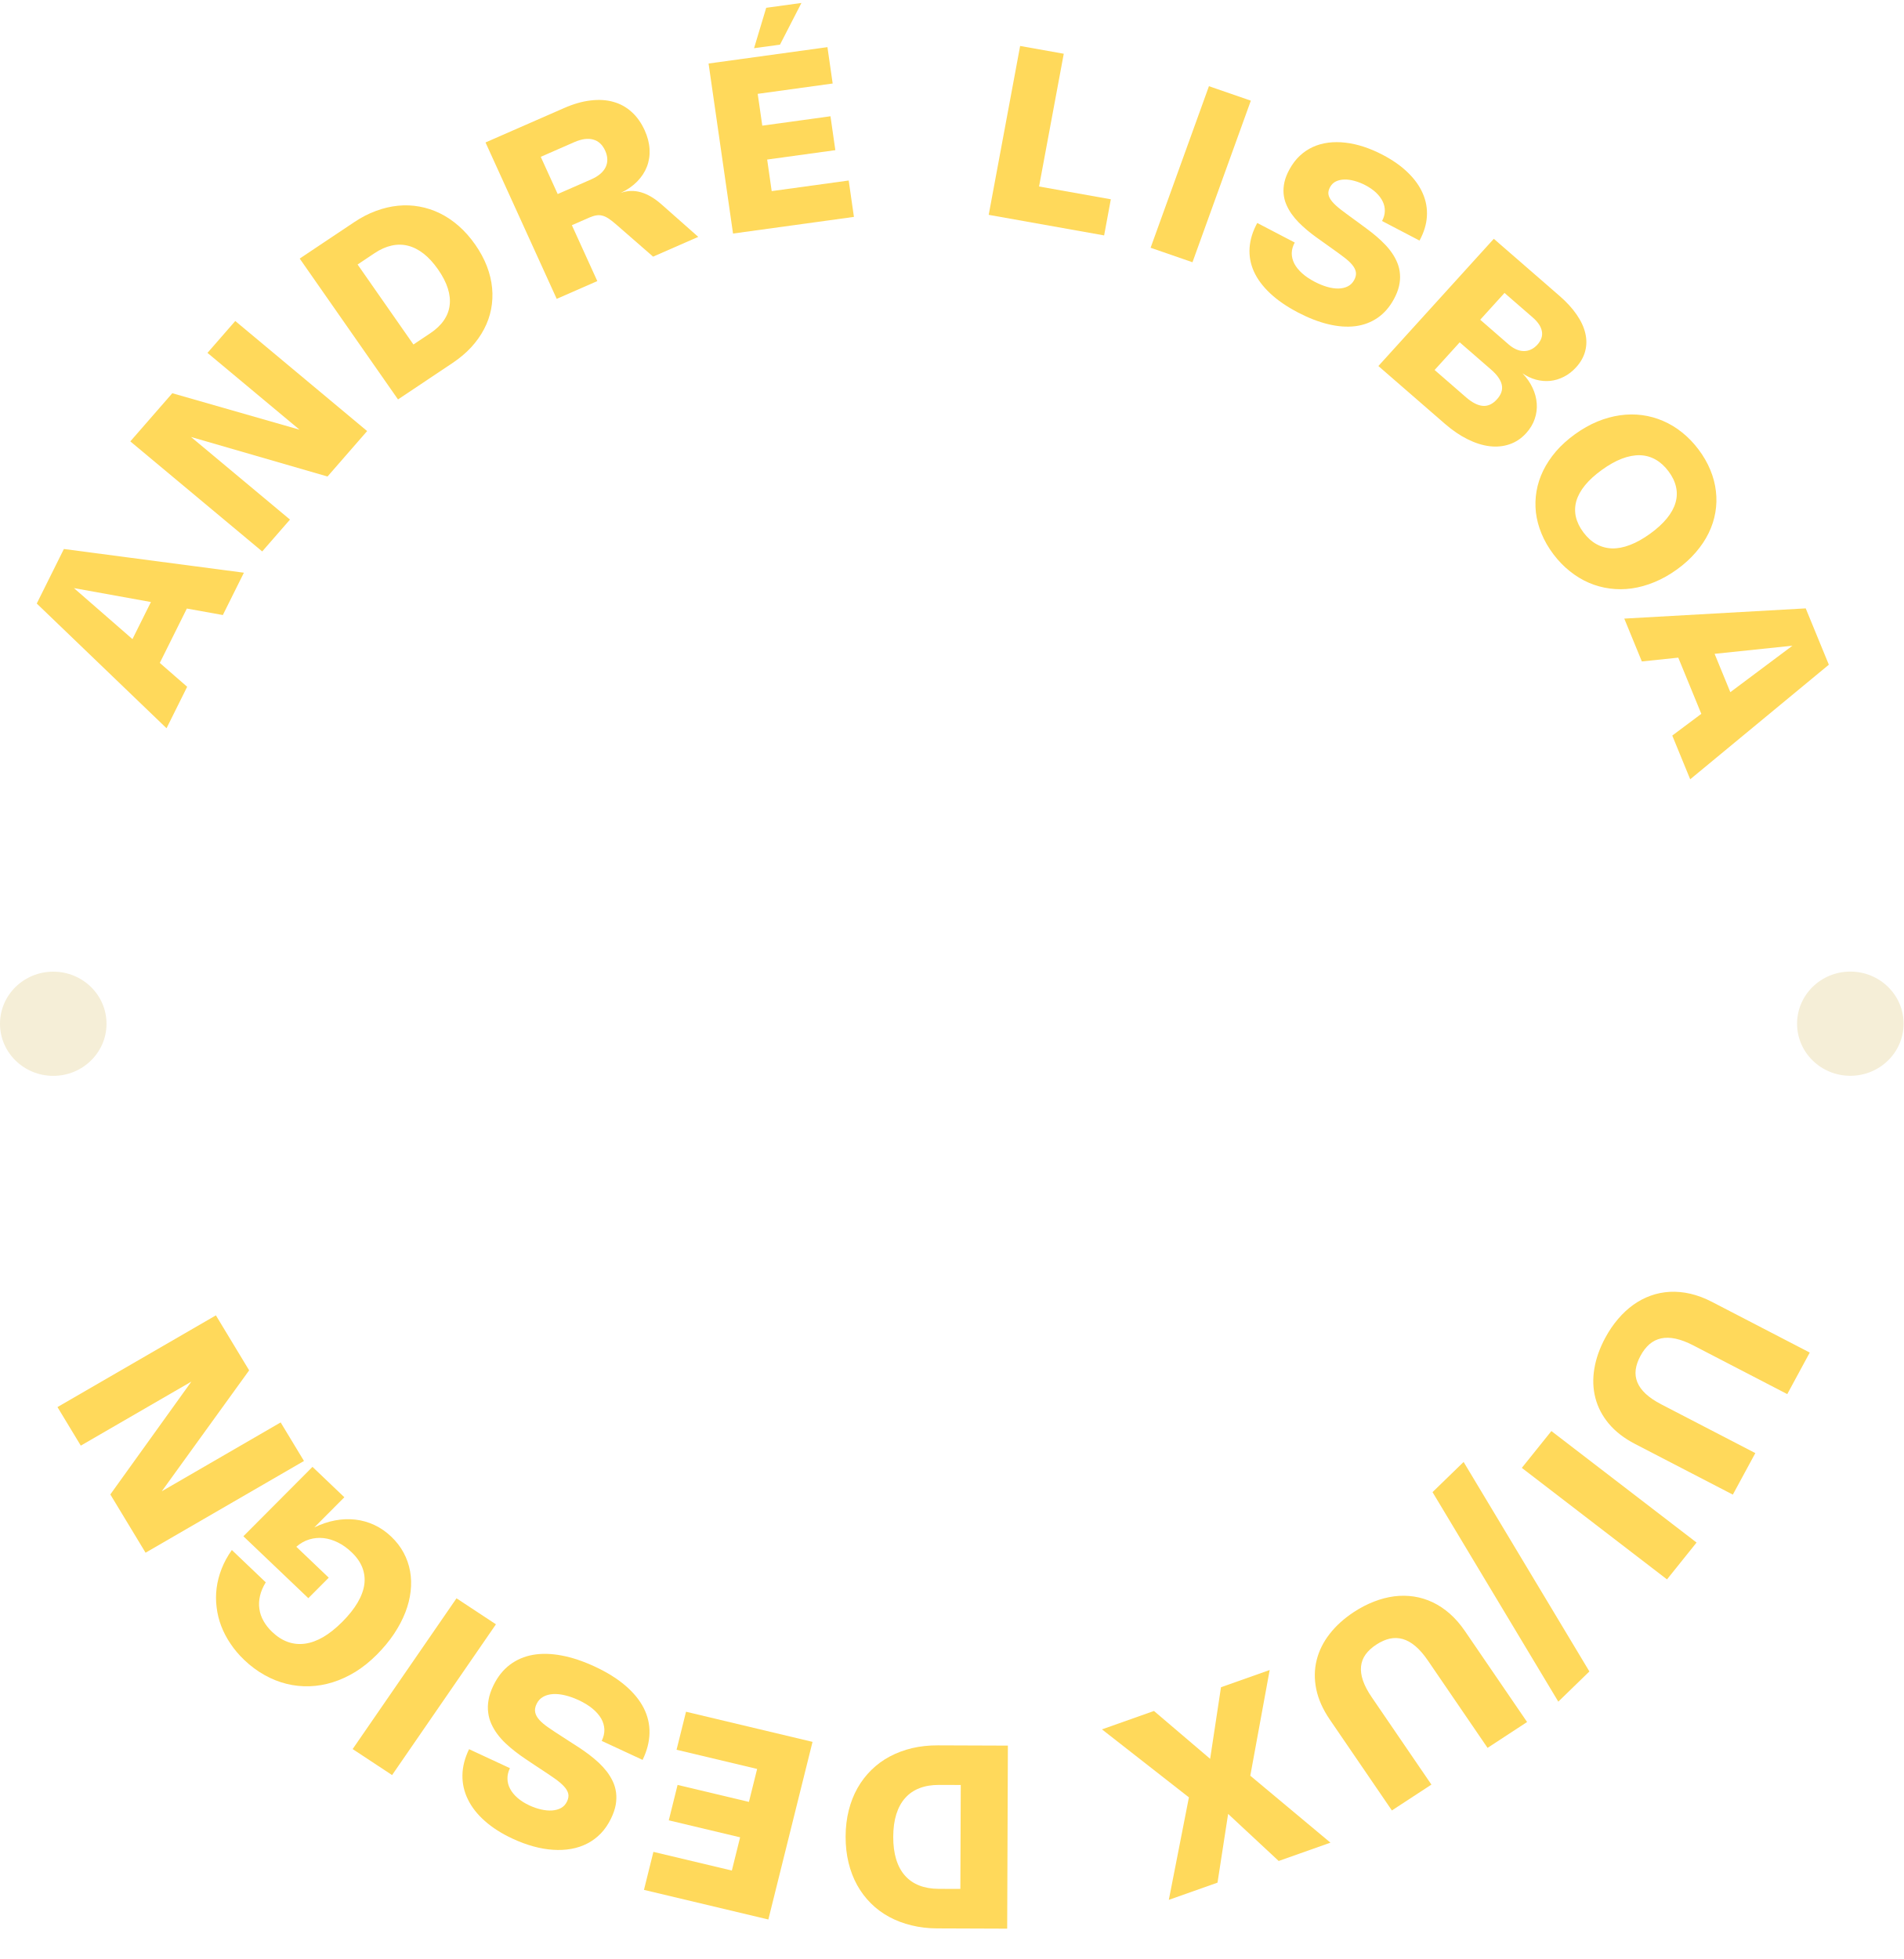
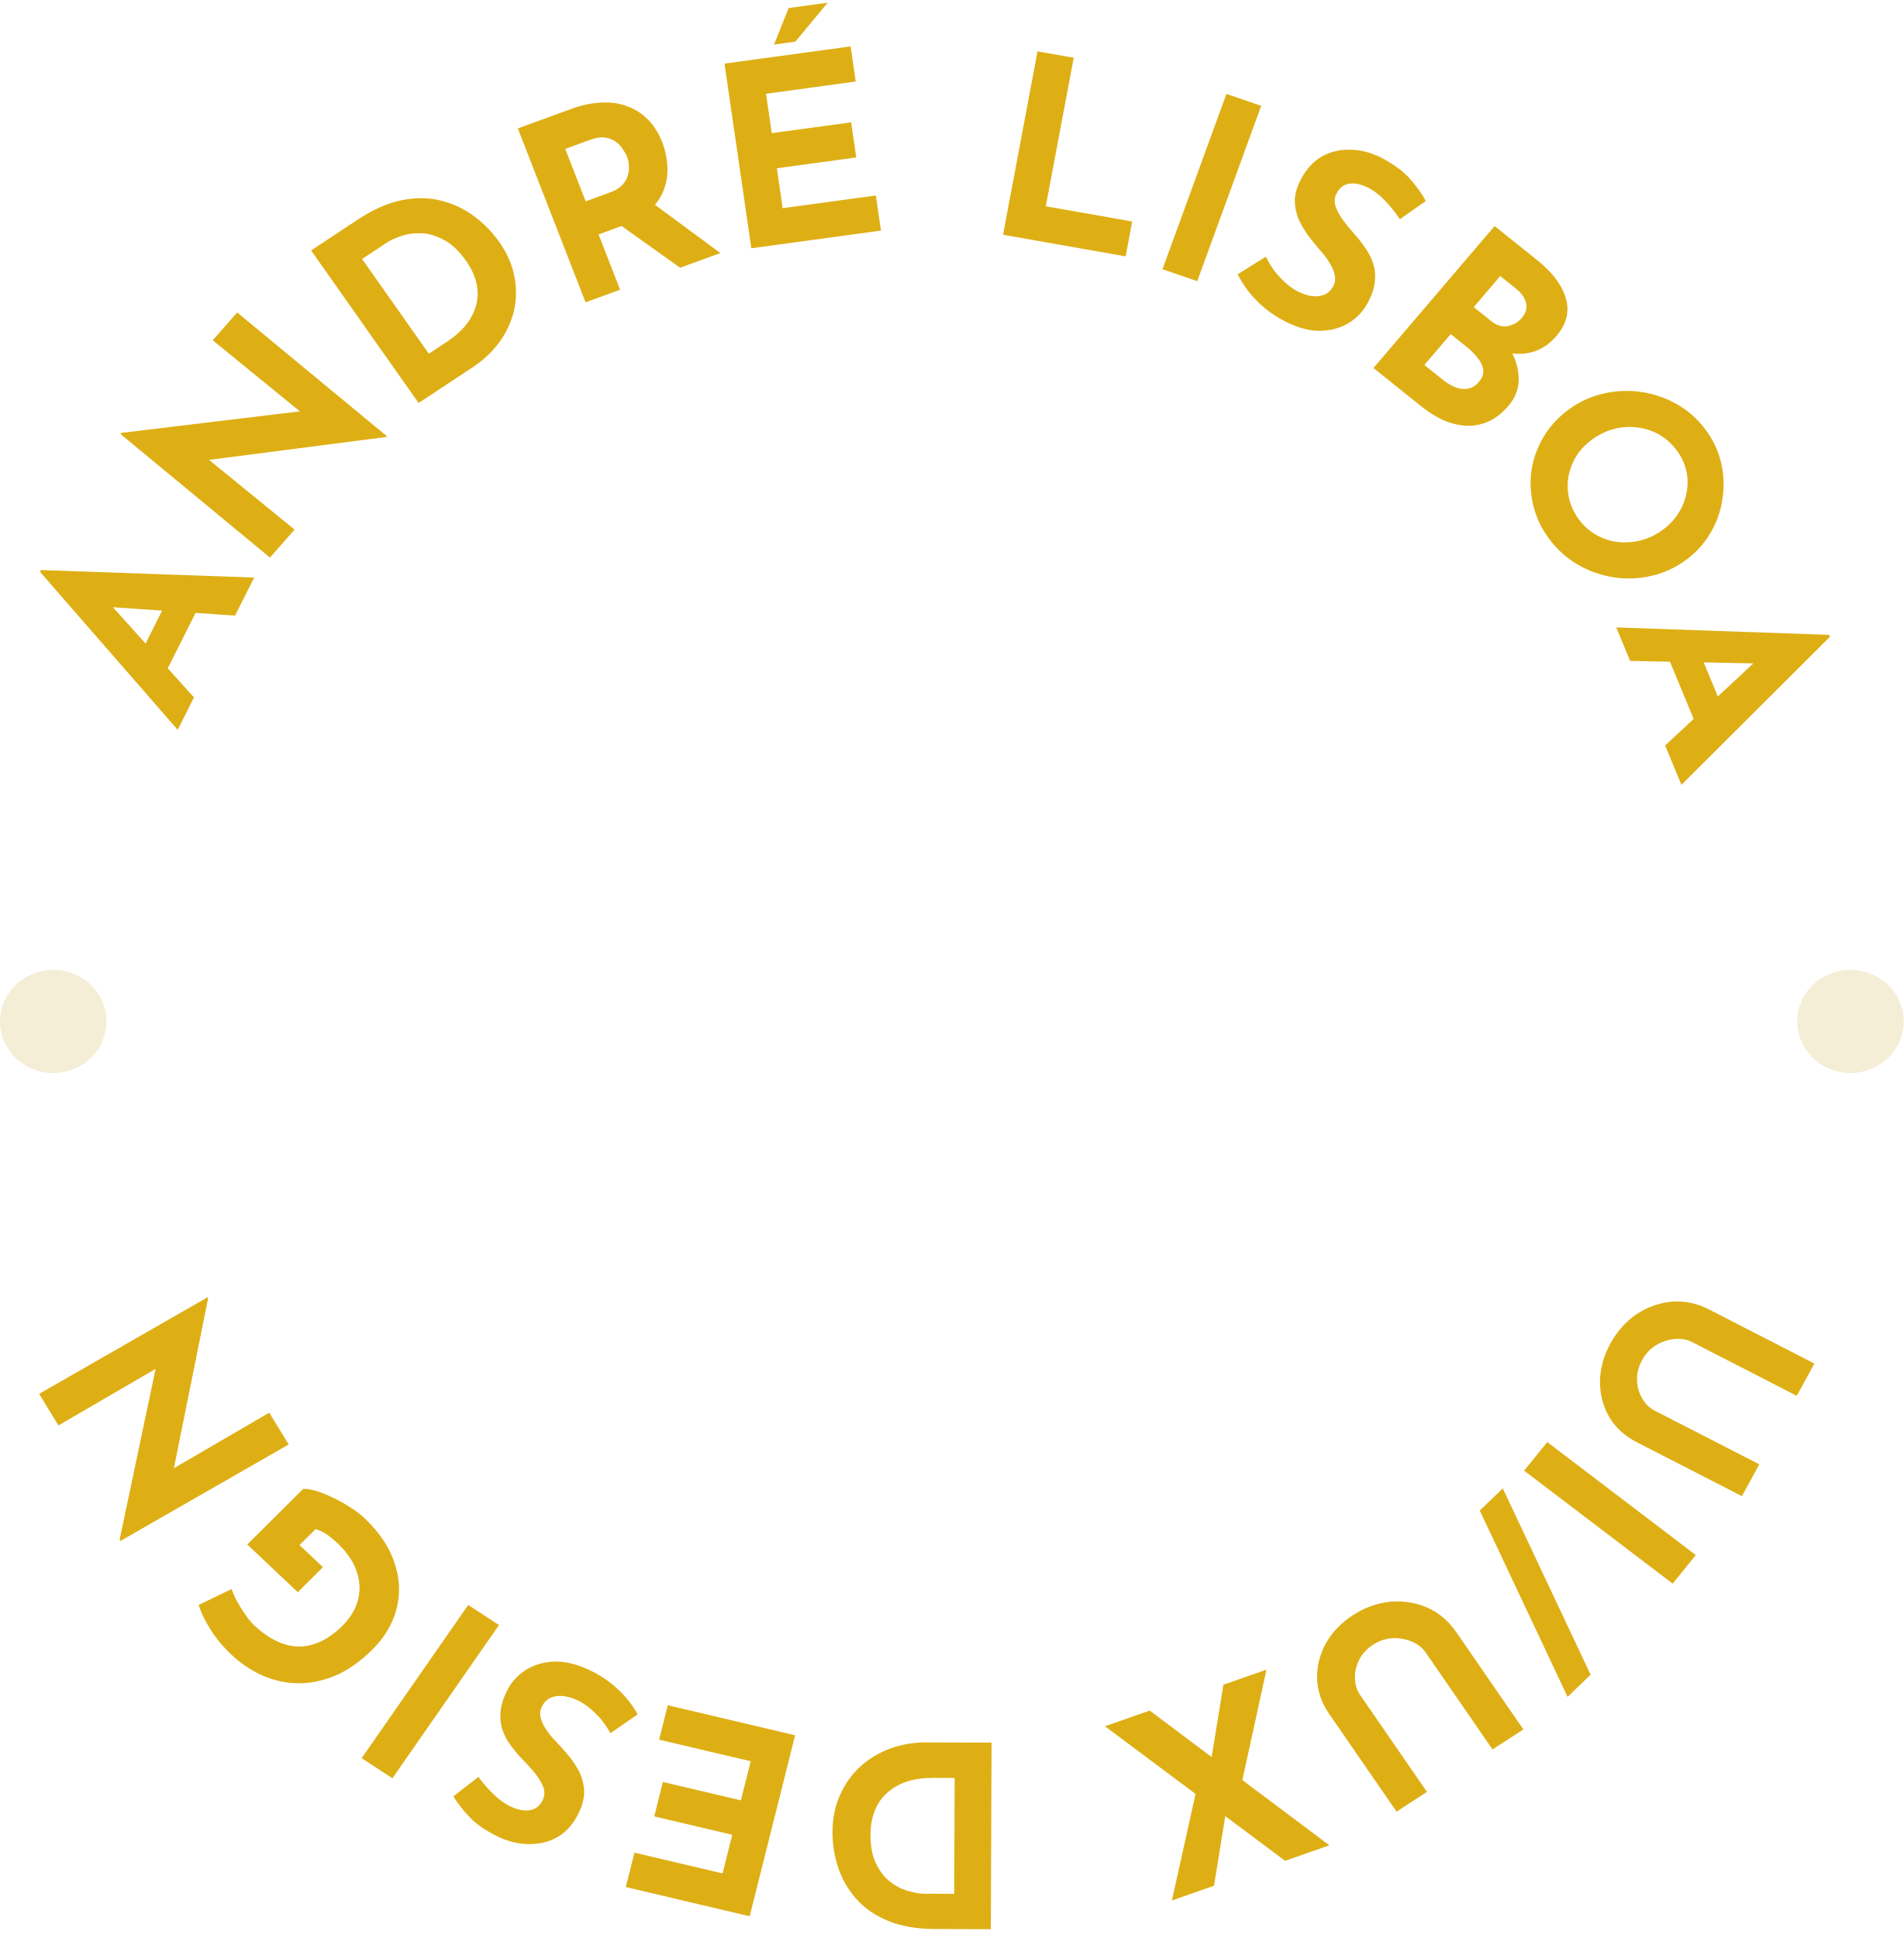
- <svg xmlns="http://www.w3.org/2000/svg" width="103" height="106" viewBox="0 0 103 106" fill="none">
-   <path d="M9.012 39.405L1.989 32.657L3.457 29.706L13.198 30.989L12.059 33.279L10.111 32.928L8.647 35.87L10.128 37.161L9.012 39.405ZM8.167 32.575L4.001 31.822L7.168 34.582L8.167 32.575Z" fill="#FFD95B" />
-   <path d="M19.867 23.324L17.723 25.784L10.337 23.645L15.692 28.114L14.189 29.838L7.052 23.883L9.324 21.277L16.208 23.25L11.227 19.094L12.731 17.369L19.867 23.324Z" fill="#FFD95B" />
-   <path d="M16.218 13.991L19.174 12.016C19.558 11.759 19.948 11.558 20.346 11.412C20.742 11.265 21.138 11.171 21.533 11.132C21.928 11.092 22.316 11.107 22.698 11.178C23.082 11.247 23.453 11.369 23.81 11.544C24.168 11.72 24.507 11.949 24.829 12.232C25.149 12.513 25.444 12.847 25.715 13.234C25.985 13.621 26.196 14.013 26.349 14.409C26.5 14.803 26.593 15.195 26.63 15.585C26.667 15.974 26.648 16.357 26.575 16.732C26.503 17.105 26.376 17.465 26.194 17.81C26.013 18.155 25.78 18.483 25.497 18.792C25.212 19.099 24.878 19.381 24.494 19.638L21.538 21.613L16.218 13.991ZM23.288 18.029C23.598 17.822 23.84 17.592 24.015 17.339C24.19 17.087 24.296 16.816 24.331 16.526C24.369 16.236 24.336 15.927 24.232 15.6C24.128 15.274 23.952 14.933 23.704 14.577C23.456 14.222 23.195 13.938 22.922 13.724C22.649 13.511 22.367 13.368 22.077 13.296C21.788 13.223 21.492 13.221 21.188 13.289C20.884 13.356 20.577 13.493 20.267 13.7L19.351 14.312L22.372 18.641L23.288 18.029Z" fill="#FFD95B" />
-   <path d="M30.125 16.171L26.273 7.708L30.527 5.846C31.034 5.624 31.511 5.487 31.958 5.436C32.407 5.381 32.817 5.406 33.188 5.511C33.562 5.614 33.892 5.796 34.179 6.056C34.466 6.314 34.7 6.644 34.884 7.046C35.042 7.395 35.131 7.737 35.15 8.071C35.169 8.404 35.121 8.718 35.008 9.014C34.896 9.306 34.721 9.575 34.482 9.819C34.245 10.062 33.949 10.268 33.593 10.438C33.953 10.309 34.317 10.298 34.684 10.404C35.05 10.508 35.425 10.73 35.808 11.069L37.785 12.817L35.341 13.887L33.347 12.149C33.192 12.014 33.056 11.907 32.937 11.829C32.817 11.749 32.702 11.695 32.592 11.668C32.484 11.639 32.374 11.636 32.262 11.656C32.151 11.674 32.025 11.714 31.884 11.775L30.946 12.186L32.322 15.209L30.125 16.171ZM31.995 9.705C32.189 9.62 32.352 9.521 32.482 9.41C32.612 9.299 32.709 9.177 32.773 9.045C32.837 8.913 32.867 8.772 32.863 8.623C32.86 8.47 32.822 8.313 32.748 8.151C32.601 7.828 32.383 7.627 32.096 7.55C31.81 7.472 31.47 7.519 31.075 7.692L29.262 8.486L30.179 10.5L31.995 9.705Z" fill="#FFD95B" />
-   <path d="M44.776 2.551L45.059 4.519L41.002 5.078L41.25 6.799L44.94 6.291L45.203 8.125L41.514 8.633L41.759 10.341L45.926 9.767L46.209 11.736L39.667 12.637L38.343 3.437L44.776 2.551ZM43.368 0.16L41.462 0.422L40.804 2.609L42.208 2.416L43.368 0.16Z" fill="#FFD95B" />
-   <path d="M57.564 2.908L56.227 10.091L60.111 10.783L59.748 12.738L53.502 11.625L55.203 2.487L57.564 2.908Z" fill="#FFD95B" />
-   <path d="M64.529 14.19L62.263 13.406L65.42 4.664L67.687 5.447L64.529 14.19Z" fill="#FFD95B" />
-   <path d="M74.815 8.374C75.363 8.66 75.82 8.981 76.185 9.338C76.552 9.693 76.821 10.07 76.993 10.47C77.168 10.869 77.241 11.284 77.214 11.714C77.187 12.145 77.054 12.579 76.815 13.017L74.787 11.958C74.883 11.781 74.933 11.604 74.937 11.425C74.943 11.247 74.906 11.075 74.826 10.909C74.747 10.741 74.628 10.581 74.469 10.429C74.31 10.278 74.114 10.142 73.882 10.02C73.689 9.92 73.496 9.843 73.3 9.79C73.107 9.736 72.925 9.711 72.753 9.714C72.581 9.717 72.427 9.752 72.29 9.817C72.155 9.883 72.049 9.987 71.973 10.128C71.895 10.271 71.867 10.404 71.888 10.527C71.912 10.652 71.979 10.78 72.09 10.911C72.201 11.042 72.353 11.182 72.545 11.332C72.74 11.482 72.971 11.654 73.238 11.847L73.505 12.041C73.663 12.155 73.826 12.276 73.993 12.402C74.162 12.527 74.328 12.658 74.489 12.796C74.651 12.934 74.805 13.08 74.951 13.232C75.098 13.384 75.228 13.545 75.343 13.715C75.458 13.884 75.552 14.063 75.625 14.25C75.699 14.435 75.743 14.631 75.757 14.836C75.774 15.04 75.757 15.256 75.705 15.483C75.653 15.708 75.561 15.944 75.426 16.191C75.192 16.621 74.897 16.957 74.543 17.2C74.19 17.441 73.79 17.591 73.344 17.649C72.899 17.705 72.414 17.671 71.89 17.546C71.367 17.423 70.819 17.211 70.245 16.912C69.632 16.592 69.126 16.244 68.727 15.867C68.328 15.491 68.035 15.096 67.85 14.684C67.666 14.271 67.589 13.844 67.62 13.403C67.65 12.962 67.789 12.516 68.034 12.065L70.063 13.123C69.959 13.313 69.905 13.505 69.901 13.698C69.9 13.891 69.946 14.078 70.039 14.261C70.132 14.442 70.272 14.616 70.457 14.783C70.642 14.951 70.87 15.105 71.141 15.246C71.371 15.367 71.597 15.458 71.816 15.522C72.036 15.585 72.239 15.615 72.426 15.612C72.615 15.608 72.783 15.57 72.929 15.497C73.078 15.423 73.194 15.309 73.278 15.155C73.362 15.001 73.393 14.858 73.371 14.727C73.35 14.597 73.285 14.465 73.175 14.332C73.067 14.2 72.917 14.062 72.724 13.917C72.534 13.772 72.311 13.609 72.054 13.428L71.697 13.173C71.543 13.063 71.382 12.948 71.215 12.829C71.05 12.71 70.889 12.584 70.729 12.451C70.57 12.317 70.417 12.176 70.27 12.029C70.127 11.881 69.997 11.725 69.881 11.562C69.768 11.398 69.674 11.227 69.599 11.048C69.524 10.868 69.478 10.679 69.46 10.481C69.443 10.282 69.458 10.073 69.505 9.856C69.554 9.637 69.645 9.408 69.775 9.169C69.933 8.88 70.118 8.634 70.332 8.433C70.547 8.232 70.783 8.073 71.04 7.955C71.299 7.837 71.578 7.758 71.875 7.72C72.172 7.682 72.48 7.682 72.8 7.719C73.121 7.755 73.452 7.828 73.791 7.939C74.13 8.05 74.472 8.195 74.815 8.374Z" fill="#FFD95B" />
-   <path d="M84.395 16.014C84.776 16.345 85.083 16.68 85.316 17.02C85.552 17.36 85.708 17.695 85.785 18.026C85.865 18.357 85.864 18.679 85.782 18.992C85.703 19.305 85.539 19.599 85.29 19.873C85.089 20.094 84.867 20.266 84.625 20.388C84.385 20.51 84.138 20.584 83.884 20.61C83.631 20.634 83.376 20.612 83.119 20.544C82.864 20.474 82.62 20.359 82.387 20.2C82.62 20.443 82.801 20.704 82.931 20.983C83.062 21.261 83.138 21.542 83.158 21.826C83.18 22.111 83.144 22.392 83.05 22.666C82.957 22.941 82.804 23.198 82.588 23.436C82.326 23.724 82.025 23.926 81.684 24.04C81.345 24.156 80.983 24.19 80.599 24.143C80.218 24.096 79.822 23.97 79.411 23.765C79 23.561 78.593 23.283 78.191 22.934L74.589 19.805L80.835 12.921L84.395 16.014ZM81.635 18.635C81.768 18.75 81.903 18.838 82.04 18.9C82.18 18.962 82.316 18.994 82.448 18.996C82.583 18.999 82.713 18.972 82.836 18.916C82.963 18.86 83.081 18.772 83.191 18.652C83.403 18.417 83.485 18.174 83.436 17.922C83.388 17.671 83.226 17.425 82.948 17.184L81.414 15.851L80.1 17.3L81.635 18.635ZM79.332 21.497C79.659 21.782 79.961 21.936 80.237 21.961C80.513 21.985 80.768 21.868 81.002 21.61C81.237 21.352 81.325 21.09 81.267 20.825C81.211 20.561 81.019 20.286 80.69 20L78.99 18.523L77.632 20.02L79.332 21.497Z" fill="#FFD95B" />
-   <path d="M85.23 23.493C85.627 23.207 86.03 22.979 86.44 22.809C86.852 22.64 87.261 22.528 87.665 22.471C88.072 22.413 88.471 22.41 88.862 22.462C89.255 22.515 89.632 22.62 89.993 22.776C90.358 22.932 90.702 23.14 91.024 23.399C91.349 23.658 91.646 23.966 91.915 24.323C92.183 24.68 92.395 25.047 92.551 25.427C92.708 25.805 92.809 26.187 92.853 26.574C92.9 26.96 92.89 27.343 92.824 27.725C92.76 28.107 92.639 28.48 92.462 28.843C92.287 29.204 92.055 29.551 91.766 29.885C91.481 30.219 91.139 30.529 90.742 30.815C90.345 31.101 89.94 31.329 89.528 31.498C89.118 31.667 88.711 31.781 88.304 31.839C87.899 31.896 87.501 31.897 87.108 31.844C86.716 31.792 86.338 31.688 85.974 31.531C85.611 31.374 85.268 31.164 84.944 30.904C84.62 30.646 84.324 30.34 84.057 29.985C83.789 29.628 83.576 29.26 83.419 28.878C83.262 28.5 83.161 28.119 83.114 27.733C83.071 27.348 83.081 26.963 83.146 26.581C83.211 26.2 83.332 25.828 83.507 25.467C83.684 25.105 83.916 24.756 84.201 24.422C84.49 24.089 84.833 23.779 85.23 23.493ZM86.684 25.425C86.308 25.696 86.004 25.972 85.772 26.255C85.542 26.537 85.386 26.821 85.302 27.106C85.221 27.391 85.212 27.676 85.275 27.962C85.34 28.249 85.477 28.532 85.687 28.811C85.897 29.089 86.132 29.301 86.391 29.444C86.652 29.588 86.933 29.664 87.235 29.674C87.539 29.681 87.863 29.619 88.205 29.487C88.551 29.356 88.912 29.154 89.288 28.883C89.666 28.611 89.969 28.333 90.199 28.051C90.429 27.77 90.586 27.486 90.668 27.2C90.751 26.913 90.76 26.628 90.695 26.344C90.632 26.058 90.495 25.776 90.285 25.497C90.076 25.218 89.84 25.006 89.579 24.861C89.32 24.716 89.039 24.64 88.735 24.632C88.432 24.626 88.109 24.688 87.765 24.818C87.422 24.95 87.062 25.152 86.684 25.425Z" fill="#FFD95B" />
-   <path d="M87.895 33.472L97.714 32.919L98.965 35.967L91.463 42.167L90.492 39.801L92.064 38.625L90.817 35.585L88.846 35.79L87.895 33.472ZM93.634 37.453L96.997 34.938L92.783 35.378L93.634 37.453Z" fill="#FFD95B" />
-   <path d="M97.932 73.186L96.715 75.434L91.629 72.798C91.281 72.618 90.962 72.497 90.672 72.435C90.385 72.374 90.124 72.369 89.889 72.419C89.654 72.471 89.443 72.577 89.257 72.735C89.074 72.895 88.912 73.104 88.773 73.362C88.632 73.622 88.546 73.871 88.514 74.109C88.484 74.348 88.514 74.577 88.603 74.795C88.692 75.013 88.844 75.221 89.056 75.42C89.271 75.619 89.553 75.81 89.901 75.99L94.987 78.626L93.77 80.873L88.481 78.133C87.889 77.826 87.414 77.459 87.057 77.032C86.702 76.606 86.46 76.142 86.331 75.638C86.201 75.136 86.183 74.608 86.276 74.053C86.368 73.5 86.567 72.941 86.872 72.377C87.076 72.001 87.305 71.665 87.56 71.368C87.813 71.07 88.088 70.815 88.385 70.602C88.68 70.391 88.994 70.226 89.326 70.107C89.658 69.988 90.004 69.919 90.363 69.9C90.725 69.882 91.096 69.917 91.476 70.004C91.859 70.094 92.248 70.24 92.643 70.445L97.932 73.186Z" fill="#FFD95B" />
-   <path d="M82.351 79.426L83.951 77.433L91.807 83.466L90.207 85.46L82.351 79.426Z" fill="#FFD95B" />
-   <path d="M79.201 79.105L86.007 90.441L84.325 92.075L77.519 80.738L79.201 79.105Z" fill="#FFD95B" />
-   <path d="M82.636 93.177L80.497 94.576L77.265 89.846C77.044 89.522 76.82 89.264 76.594 89.073C76.37 88.883 76.142 88.755 75.912 88.688C75.679 88.622 75.444 88.615 75.205 88.666C74.967 88.719 74.726 88.826 74.48 88.987C74.233 89.148 74.039 89.326 73.897 89.521C73.757 89.717 73.675 89.932 73.651 90.166C73.626 90.4 73.66 90.655 73.754 90.931C73.848 91.208 74.006 91.509 74.228 91.833L77.459 96.563L75.32 97.962L71.959 93.043C71.583 92.492 71.339 91.945 71.227 91.4C71.116 90.857 71.123 90.334 71.248 89.83C71.372 89.327 71.606 88.854 71.952 88.41C72.295 87.968 72.735 87.571 73.273 87.219C73.63 86.986 73.992 86.799 74.358 86.659C74.722 86.517 75.085 86.423 75.448 86.376C75.808 86.331 76.163 86.335 76.512 86.387C76.862 86.44 77.199 86.544 77.525 86.697C77.852 86.853 78.163 87.06 78.456 87.317C78.751 87.577 79.024 87.891 79.275 88.259L82.636 93.177Z" fill="#FFD95B" />
-   <path d="M64.336 97.254L59.631 93.575L62.445 92.579L65.485 95.169L66.072 91.295L68.707 90.363L67.658 96.082L71.995 99.705L69.194 100.696L66.458 98.149L65.884 101.868L63.249 102.8L64.336 97.254Z" fill="#FFD95B" />
-   <path d="M54.502 104.358L50.713 104.344C50.221 104.342 49.758 104.287 49.322 104.179C48.886 104.074 48.483 103.921 48.115 103.721C47.746 103.521 47.417 103.277 47.127 102.987C46.835 102.697 46.587 102.368 46.383 102.001C46.179 101.633 46.024 101.228 45.917 100.787C45.81 100.348 45.758 99.877 45.759 99.373C45.761 98.87 45.817 98.398 45.928 97.958C46.038 97.519 46.196 97.117 46.403 96.751C46.61 96.385 46.861 96.058 47.155 95.77C47.447 95.483 47.778 95.24 48.148 95.043C48.518 94.846 48.922 94.695 49.358 94.59C49.795 94.488 50.26 94.438 50.751 94.44L54.54 94.454L54.502 104.358ZM50.816 96.58C50.419 96.579 50.066 96.637 49.759 96.756C49.451 96.875 49.193 97.052 48.984 97.287C48.774 97.521 48.613 97.814 48.503 98.165C48.393 98.515 48.338 98.921 48.336 99.383C48.334 99.845 48.387 100.251 48.494 100.602C48.601 100.954 48.759 101.248 48.968 101.484C49.175 101.72 49.432 101.899 49.739 102.02C50.045 102.141 50.397 102.202 50.794 102.204L51.968 102.208L51.99 96.584L50.816 96.58Z" fill="#FFD95B" />
-   <path d="M34.847 102.26L35.358 100.203L39.603 101.214L40.05 99.416L36.19 98.497L36.666 96.581L40.527 97.5L40.971 95.716L36.611 94.678L37.123 92.621L43.969 94.251L41.578 103.862L34.847 102.26Z" fill="#FFD95B" />
-   <path d="M27.744 99.492C27.147 99.215 26.645 98.895 26.238 98.534C25.83 98.174 25.525 97.785 25.322 97.368C25.116 96.951 25.017 96.513 25.024 96.054C25.031 95.594 25.151 95.125 25.383 94.647L27.594 95.674C27.5 95.867 27.456 96.059 27.461 96.249C27.464 96.439 27.512 96.621 27.605 96.793C27.698 96.969 27.832 97.133 28.009 97.286C28.186 97.44 28.401 97.575 28.655 97.693C28.864 97.79 29.074 97.862 29.285 97.909C29.493 97.957 29.688 97.975 29.871 97.963C30.053 97.951 30.216 97.907 30.358 97.831C30.498 97.753 30.606 97.637 30.68 97.484C30.756 97.328 30.779 97.185 30.75 97.054C30.719 96.923 30.641 96.79 30.516 96.656C30.392 96.521 30.223 96.379 30.011 96.23C29.796 96.08 29.542 95.908 29.248 95.716L28.953 95.522C28.78 95.408 28.601 95.288 28.416 95.162C28.23 95.037 28.047 94.905 27.869 94.766C27.69 94.627 27.518 94.481 27.355 94.326C27.191 94.171 27.044 94.006 26.914 93.831C26.783 93.656 26.674 93.47 26.587 93.275C26.499 93.081 26.442 92.875 26.417 92.657C26.388 92.441 26.396 92.21 26.44 91.966C26.483 91.724 26.57 91.468 26.701 91.197C26.929 90.728 27.225 90.355 27.59 90.079C27.953 89.805 28.371 89.626 28.843 89.542C29.314 89.46 29.831 89.472 30.395 89.579C30.957 89.684 31.551 89.883 32.178 90.173C32.846 90.483 33.401 90.829 33.845 91.21C34.289 91.592 34.619 91.997 34.837 92.427C35.054 92.858 35.157 93.309 35.147 93.78C35.136 94.251 35.012 94.733 34.773 95.226L32.561 94.199C32.662 93.992 32.71 93.785 32.705 93.579C32.696 93.374 32.638 93.176 32.53 92.986C32.421 92.798 32.264 92.62 32.059 92.45C31.853 92.281 31.603 92.128 31.308 91.991C31.056 91.875 30.812 91.788 30.575 91.732C30.338 91.675 30.121 91.653 29.922 91.665C29.721 91.679 29.544 91.728 29.393 91.813C29.238 91.899 29.12 92.026 29.039 92.194C28.957 92.363 28.931 92.516 28.962 92.655C28.99 92.793 29.066 92.93 29.189 93.066C29.311 93.201 29.478 93.341 29.69 93.485C29.899 93.631 30.145 93.793 30.428 93.973L30.82 94.227C30.99 94.337 31.167 94.451 31.351 94.569C31.532 94.689 31.71 94.815 31.887 94.948C32.063 95.083 32.232 95.225 32.396 95.375C32.556 95.525 32.702 95.685 32.834 95.853C32.962 96.022 33.071 96.199 33.16 96.386C33.248 96.574 33.307 96.773 33.336 96.983C33.364 97.195 33.359 97.417 33.32 97.651C33.278 97.886 33.193 98.135 33.066 98.396C32.913 98.712 32.728 98.983 32.511 99.208C32.292 99.432 32.05 99.613 31.782 99.751C31.512 99.89 31.22 99.988 30.906 100.043C30.592 100.098 30.263 100.114 29.921 100.09C29.578 100.068 29.223 100.006 28.856 99.905C28.49 99.804 28.119 99.666 27.744 99.492Z" fill="#FFD95B" />
-   <path d="M24.703 86.483L26.837 87.89L21.217 96.048L19.083 94.641L24.703 86.483Z" fill="#FFD95B" />
-   <path d="M18.527 87.753C18.88 87.397 19.156 87.05 19.355 86.71C19.553 86.37 19.674 86.041 19.716 85.724C19.756 85.409 19.719 85.106 19.605 84.815C19.491 84.524 19.298 84.249 19.027 83.991C18.793 83.768 18.547 83.592 18.287 83.463C18.028 83.334 17.768 83.255 17.507 83.226C17.246 83.198 16.989 83.221 16.738 83.297C16.486 83.373 16.252 83.505 16.035 83.694L17.79 85.367L16.685 86.476L13.17 83.126L16.91 79.371L18.634 81.015L17.009 82.647C17.381 82.466 17.756 82.34 18.133 82.269C18.507 82.198 18.873 82.183 19.232 82.225C19.589 82.266 19.932 82.363 20.261 82.517C20.59 82.671 20.895 82.882 21.175 83.15C21.449 83.411 21.671 83.699 21.84 84.013C22.009 84.327 22.126 84.66 22.19 85.011C22.254 85.362 22.265 85.726 22.221 86.103C22.179 86.48 22.083 86.861 21.934 87.246C21.784 87.632 21.581 88.017 21.326 88.402C21.068 88.788 20.757 89.164 20.392 89.531C20.024 89.9 19.639 90.21 19.238 90.459C18.835 90.706 18.426 90.895 18.01 91.025C17.592 91.156 17.173 91.228 16.752 91.242C16.328 91.256 15.912 91.212 15.505 91.111C15.094 91.009 14.697 90.851 14.313 90.634C13.925 90.418 13.56 90.147 13.218 89.82C12.932 89.548 12.685 89.257 12.479 88.948C12.268 88.639 12.1 88.319 11.973 87.988C11.847 87.657 11.763 87.317 11.722 86.969C11.678 86.621 11.678 86.272 11.723 85.923C11.768 85.573 11.859 85.226 11.995 84.88C12.13 84.534 12.314 84.198 12.546 83.87L14.381 85.619C14.228 85.868 14.123 86.114 14.069 86.355C14.013 86.595 14.002 86.828 14.036 87.055C14.067 87.283 14.142 87.501 14.26 87.709C14.377 87.919 14.532 88.116 14.726 88.301C14.995 88.558 15.279 88.739 15.577 88.845C15.876 88.951 16.186 88.981 16.507 88.937C16.826 88.894 17.156 88.774 17.495 88.578C17.832 88.379 18.176 88.104 18.527 87.753Z" fill="#FFD95B" />
-   <path d="M11.683 71.173L13.482 74.148L8.755 80.691L15.187 76.966L16.449 79.052L7.877 84.016L5.97 80.863L10.355 74.758L4.372 78.222L3.11 76.136L11.683 71.173Z" fill="#FFD95B" />
-   <ellipse cx="100.128" cy="55.391" rx="2.882" ry="2.819" fill="#F5EED7" />
-   <ellipse cx="2.882" cy="55.395" rx="2.882" ry="2.819" fill="#F5EED7" />
+ <svg xmlns="http://www.w3.org/2000/svg" width="166" height="169" viewBox="0 0 166 169" fill="none">
+   <path d="M15.495 63.644L3.49 49.868L3.569 49.71L22.164 50.365L20.497 53.684L7.633 52.8L7.235 50.046L16.914 60.818L15.495 63.644ZM12.428 56.649L14.621 52.282L17.567 52.425L14.421 58.689L12.428 56.649Z" fill="#DEAF15" />
+   <path d="M33.68 38.106L16.937 40.269L17.974 39.893L25.688 46.183L23.541 48.623L10.501 37.846L10.589 37.747L27.122 35.755L26.416 36.089L18.549 29.673L20.682 27.249L33.739 38.04L33.68 38.106Z" fill="#DEAF15" />
+   <path d="M36.503 35.144L27.128 21.841L31.186 19.156C32.55 18.253 33.852 17.683 35.091 17.446C36.331 17.209 37.472 17.231 38.517 17.512C39.575 17.784 40.527 18.24 41.375 18.881C42.223 19.521 42.94 20.257 43.526 21.089C44.222 22.077 44.666 23.091 44.858 24.13C45.053 25.149 45.037 26.149 44.809 27.131C44.572 28.1 44.149 29.008 43.537 29.854C42.917 30.688 42.146 31.41 41.224 32.021L36.503 35.144ZM37.394 30.844L38.98 29.795C39.656 29.348 40.211 28.857 40.646 28.322C41.072 27.775 41.362 27.203 41.518 26.605C41.686 25.999 41.696 25.374 41.548 24.729C41.405 24.065 41.099 23.401 40.632 22.738C40.021 21.871 39.376 21.263 38.699 20.916C38.026 20.549 37.368 20.357 36.725 20.341C36.095 20.316 35.52 20.396 35.001 20.58C34.474 20.753 34.056 20.941 33.749 21.144L31.573 22.584L37.394 30.844Z" fill="#DEAF15" />
+   <path d="M49.785 9.507C50.74 9.157 51.64 8.969 52.484 8.943C53.322 8.903 54.079 9.019 54.754 9.29C55.437 9.542 56.034 9.936 56.543 10.472C57.047 10.993 57.451 11.646 57.756 12.429C57.997 13.047 58.141 13.7 58.187 14.389C58.248 15.073 58.163 15.748 57.932 16.413C57.714 17.073 57.321 17.688 56.752 18.257C56.178 18.812 55.378 19.277 54.353 19.652L52.194 20.442L54.072 25.263L51.061 26.364L45.154 11.2L49.785 9.507ZM53.209 16.775C53.666 16.608 54.017 16.393 54.263 16.131C54.509 15.868 54.669 15.59 54.745 15.296C54.834 14.996 54.864 14.71 54.837 14.438C54.819 14.146 54.767 13.891 54.681 13.671C54.617 13.506 54.509 13.31 54.357 13.083C54.214 12.838 54.016 12.612 53.762 12.407C53.508 12.201 53.187 12.068 52.799 12.006C52.425 11.938 51.975 12.001 51.449 12.194L49.289 12.983L51.07 17.557L53.209 16.775ZM56.756 17.597L62.814 22.066L59.305 23.349L53.195 18.993L56.756 17.597Z" fill="#DEAF15" />
+   <path d="M63.176 5.546L74.173 4.046L74.618 7.109L66.797 8.176L67.296 11.611L74.219 10.667L74.664 13.73L67.742 14.674L68.247 18.153L76.374 17.045L76.819 20.108L65.515 21.65L63.176 5.546ZM72.168 0.236L69.355 3.632L67.492 3.886L68.772 0.699L72.168 0.236Z" fill="#DEAF15" />
+   <path d="M90.469 4.479L93.627 5.036L91.193 17.987L98.727 19.316L98.155 22.358L87.464 20.472L90.469 4.479Z" fill="#DEAF15" />
+   <path d="M106.942 8.19L109.975 9.229L104.399 24.517L101.366 23.479L106.942 8.19Z" fill="#DEAF15" />
+   <path d="M122.067 19.116C121.68 18.535 121.252 17.998 120.782 17.507C120.326 17.022 119.848 16.651 119.351 16.394C118.735 16.076 118.183 15.949 117.694 16.011C117.206 16.074 116.827 16.351 116.557 16.842C116.372 17.177 116.336 17.549 116.448 17.955C116.581 18.355 116.801 18.767 117.106 19.191C117.424 19.62 117.767 20.038 118.133 20.442C118.467 20.814 118.776 21.214 119.061 21.644C119.367 22.067 119.594 22.524 119.744 23.017C119.901 23.496 119.946 24.025 119.88 24.604C119.82 25.171 119.602 25.796 119.226 26.481C118.828 27.204 118.268 27.778 117.548 28.201C116.827 28.625 115.993 28.841 115.046 28.85C114.107 28.846 113.1 28.566 112.026 28.011C111.476 27.727 110.941 27.384 110.422 26.983C109.923 26.576 109.458 26.121 109.029 25.617C108.607 25.1 108.236 24.536 107.918 23.923L110.379 22.383C110.585 22.805 110.831 23.214 111.117 23.61C111.424 24.001 111.751 24.353 112.101 24.666C112.45 24.979 112.795 25.223 113.135 25.399C113.476 25.575 113.841 25.706 114.231 25.791C114.642 25.871 115.022 25.852 115.373 25.734C115.736 25.624 116.032 25.362 116.259 24.948C116.416 24.664 116.46 24.355 116.391 24.021C116.336 23.694 116.197 23.349 115.977 22.986C115.769 22.63 115.514 22.283 115.212 21.944C114.86 21.546 114.508 21.116 114.157 20.653C113.806 20.189 113.507 19.695 113.258 19.168C113.03 18.636 112.913 18.069 112.906 17.469C112.92 16.862 113.116 16.217 113.492 15.532C113.947 14.706 114.525 14.084 115.226 13.666C115.939 13.255 116.733 13.051 117.606 13.054C118.486 13.045 119.382 13.25 120.294 13.672C121.459 14.274 122.328 14.897 122.899 15.54C123.483 16.19 123.96 16.851 124.33 17.524L122.067 19.116Z" fill="#DEAF15" />
+   <path d="M134.055 22.698C135.378 23.758 136.206 24.865 136.538 26.019C136.88 27.162 136.611 28.249 135.731 29.281C135.08 30.043 134.339 30.526 133.508 30.728C132.698 30.929 131.849 30.891 130.962 30.614C130.095 30.335 129.236 29.855 128.385 29.173L129.108 27.543C130.155 28.381 130.961 29.264 131.527 30.189C132.105 31.124 132.405 32.044 132.427 32.949C132.458 33.843 132.163 34.654 131.541 35.383C130.967 36.056 130.352 36.527 129.697 36.795C129.063 37.061 128.409 37.169 127.735 37.12C127.081 37.068 126.433 36.898 125.789 36.608C125.154 36.308 124.555 35.932 123.991 35.48L119.763 32.092L130.327 19.712L134.055 22.698ZM130.028 27.997C130.523 28.393 131.009 28.538 131.488 28.43C131.979 28.332 132.382 28.098 132.697 27.728C133.061 27.302 133.184 26.863 133.067 26.41C132.961 25.966 132.661 25.546 132.166 25.15L130.82 24.071L128.509 26.78L130.028 27.997ZM125.808 33.112C126.176 33.407 126.548 33.63 126.924 33.78C127.309 33.918 127.674 33.956 128.019 33.892C128.373 33.818 128.684 33.623 128.952 33.309C129.259 32.95 129.385 32.598 129.331 32.253C129.286 31.896 129.126 31.551 128.85 31.216C128.595 30.879 128.289 30.568 127.932 30.282L126.5 29.135L124.203 31.826L125.808 33.112Z" fill="#DEAF15" />
+   <path d="M136.873 35.65C137.785 34.999 138.778 34.553 139.853 34.311C140.928 34.069 142.004 34.024 143.083 34.178C144.183 34.334 145.216 34.683 146.183 35.224C147.15 35.765 147.981 36.493 148.677 37.409C149.363 38.312 149.83 39.292 150.077 40.347C150.323 41.402 150.361 42.462 150.189 43.526C150.038 44.593 149.683 45.588 149.126 46.511C148.578 47.445 147.848 48.238 146.936 48.889C146 49.557 144.99 50.006 143.906 50.236C142.832 50.478 141.746 50.511 140.649 50.334C139.573 50.161 138.558 49.799 137.604 49.249C136.649 48.7 135.828 47.973 135.141 47.069C134.446 46.154 133.968 45.173 133.71 44.126C133.451 43.08 133.396 42.033 133.544 40.986C133.713 39.942 134.076 38.959 134.633 38.036C135.191 37.113 135.937 36.318 136.873 35.65ZM138.88 38.291C138.292 38.71 137.816 39.204 137.452 39.772C137.108 40.343 136.877 40.952 136.758 41.598C136.659 42.248 136.685 42.89 136.834 43.525C136.993 44.172 137.291 44.784 137.728 45.359C138.147 45.91 138.643 46.344 139.216 46.659C139.798 46.986 140.415 47.189 141.066 47.267C141.73 47.336 142.389 47.291 143.045 47.131C143.713 46.962 144.341 46.668 144.928 46.248C145.528 45.82 146.006 45.316 146.362 44.736C146.726 44.169 146.962 43.566 147.069 42.928C147.197 42.293 147.187 41.658 147.037 41.023C146.887 40.388 146.598 39.788 146.17 39.225C145.742 38.661 145.237 38.216 144.655 37.889C144.073 37.562 143.446 37.358 142.774 37.277C142.113 37.187 141.449 37.227 140.782 37.395C140.114 37.564 139.48 37.862 138.88 38.291Z" fill="#DEAF15" />
+   <path d="M140.932 54.712L159.506 55.362L159.574 55.525L146.618 68.439L145.197 65.007L154.489 56.364L156.862 57.932L142.142 57.633L140.932 54.712ZM148.334 57.217L150.204 61.731L148.122 63.751L145.439 57.275L148.334 57.217Z" fill="#DEAF15" />
+   <path d="M147.547 117.034C147.088 116.798 146.575 116.709 146.007 116.765C145.439 116.821 144.903 117.002 144.4 117.307C143.891 117.625 143.491 118.049 143.201 118.58C142.883 119.162 142.731 119.746 142.746 120.334C142.761 120.921 142.907 121.452 143.186 121.926C143.457 122.413 143.822 122.774 144.281 123.01L153.409 127.695L151.892 130.47L142.705 125.754C141.643 125.209 140.84 124.466 140.297 123.524C139.766 122.589 139.506 121.561 139.514 120.439C139.536 119.324 139.84 118.23 140.427 117.156C141.007 116.095 141.767 115.243 142.707 114.599C143.652 113.975 144.673 113.612 145.769 113.512C146.878 113.419 147.964 113.645 149.026 114.19L158.213 118.906L156.675 121.719L147.547 117.034Z" fill="#DEAF15" />
+   <path d="M147.872 135.607L145.854 138.098L132.9 128.245L134.919 125.754L147.872 135.607Z" fill="#DEAF15" />
+   <path d="M136.691 147.972C135.409 145.258 134.133 142.55 132.862 139.848C131.591 137.145 130.315 134.437 129.033 131.724L131.041 129.792C132.323 132.505 133.599 135.213 134.87 137.916C136.141 140.619 137.418 143.327 138.699 146.04L136.691 147.972Z" fill="#DEAF15" />
+   <path d="M124.321 144.111C124.028 143.686 123.617 143.364 123.09 143.144C122.562 142.924 122.004 142.829 121.416 142.858C120.815 142.896 120.262 143.079 119.754 143.408C119.198 143.769 118.786 144.211 118.521 144.734C118.255 145.257 118.132 145.793 118.153 146.342C118.161 146.898 118.311 147.389 118.604 147.814L124.431 156.259L121.777 157.979L115.913 149.478C115.235 148.495 114.879 147.461 114.847 146.376C114.823 145.303 115.081 144.276 115.621 143.294C116.169 142.324 116.957 141.507 117.984 140.842C118.998 140.184 120.073 139.796 121.207 139.675C122.338 139.575 123.41 139.741 124.424 140.173C125.446 140.617 126.296 141.33 126.974 142.313L132.838 150.813L130.147 152.557L124.321 144.111Z" fill="#DEAF15" />
+   <path d="M115.918 160.917L112.058 162.27L96.35 150.535L100.252 149.167L115.918 160.917ZM110.435 145.597L108.154 156.048L105.606 153.521L106.679 146.914L110.435 145.597ZM106.944 157.738L105.861 164.442L102.188 165.73L104.412 155.697L106.944 157.738Z" fill="#DEAF15" />
+   <path d="M86.462 151.962L86.398 168.235L81.534 168.217C79.898 168.211 78.506 167.963 77.359 167.472C76.211 166.982 75.292 166.33 74.602 165.517C73.898 164.703 73.386 163.795 73.065 162.792C72.745 161.788 72.587 160.778 72.591 159.761C72.595 158.552 72.821 157.462 73.266 156.491C73.698 155.534 74.29 154.711 75.045 154.021C75.799 153.346 76.671 152.826 77.66 152.461C78.649 152.111 79.696 151.938 80.802 151.942L86.462 151.962ZM83.244 155.046L81.342 155.039C80.532 155.036 79.794 155.137 79.13 155.34C78.466 155.559 77.897 155.874 77.424 156.285C76.936 156.696 76.566 157.21 76.312 157.829C76.045 158.461 75.909 159.183 75.906 159.994C75.902 161.055 76.076 161.918 76.427 162.583C76.763 163.262 77.189 163.787 77.703 164.157C78.203 164.527 78.718 164.78 79.248 164.914C79.778 165.064 80.227 165.139 80.596 165.14L83.204 165.15L83.244 155.046Z" fill="#DEAF15" />
+   <path d="M65.371 167.105L54.568 164.558L55.322 161.556L63.004 163.367L63.85 160L57.049 158.397L57.803 155.394L64.604 156.998L65.46 153.588L57.476 151.706L58.23 148.703L69.334 151.322L65.371 167.105Z" fill="#DEAF15" />
+   <path d="M41.716 154.952C42.129 155.515 42.582 156.032 43.074 156.501C43.553 156.964 44.047 157.313 44.556 157.547C45.185 157.836 45.742 157.938 46.227 157.853C46.712 157.768 47.077 157.473 47.324 156.97C47.492 156.626 47.511 156.253 47.379 155.852C47.227 155.458 46.989 155.057 46.664 154.648C46.325 154.233 45.964 153.831 45.58 153.444C45.229 153.088 44.901 152.702 44.596 152.286C44.271 151.877 44.022 151.43 43.849 150.945C43.67 150.474 43.6 149.947 43.639 149.365C43.671 148.796 43.859 148.16 44.202 147.458C44.565 146.717 45.096 146.118 45.796 145.661C46.495 145.204 47.318 144.949 48.262 144.897C49.2 144.857 50.218 145.09 51.316 145.595C51.879 145.854 52.429 146.171 52.967 146.548C53.484 146.932 53.969 147.366 54.422 147.849C54.867 148.346 55.264 148.894 55.611 149.491L53.227 151.144C53.002 150.733 52.737 150.335 52.432 149.952C52.108 149.576 51.764 149.239 51.401 148.942C51.037 148.646 50.682 148.417 50.333 148.257C49.985 148.097 49.614 147.983 49.221 147.916C48.807 147.856 48.428 147.892 48.084 148.026C47.726 148.154 47.443 148.429 47.236 148.853C47.093 149.144 47.064 149.455 47.149 149.786C47.219 150.11 47.374 150.449 47.611 150.801C47.836 151.148 48.106 151.483 48.423 151.807C48.795 152.189 49.166 152.603 49.538 153.049C49.91 153.496 50.233 153.977 50.506 154.492C50.759 155.013 50.903 155.574 50.937 156.174C50.952 156.781 50.788 157.435 50.444 158.137C50.029 158.984 49.482 159.633 48.803 160.083C48.11 160.527 47.327 160.767 46.456 160.805C45.578 160.855 44.674 160.691 43.744 160.312C42.551 159.764 41.655 159.182 41.055 158.565C40.441 157.942 39.933 157.304 39.532 156.649L41.716 154.952Z" fill="#DEAF15" />
+   <path d="M34.219 155.072L31.535 153.319L40.827 139.957L43.512 141.71L34.219 155.072Z" fill="#DEAF15" />
+   <path d="M26.438 129.835C26.723 129.821 27.095 129.878 27.552 130.006C27.998 130.143 28.482 130.337 29.005 130.587C29.516 130.827 30.012 131.102 30.492 131.414C30.983 131.715 31.411 132.038 31.775 132.382C32.74 133.293 33.473 134.248 33.973 135.247C34.462 136.256 34.735 137.263 34.79 138.268C34.835 139.283 34.663 140.265 34.273 141.214C33.883 142.163 33.285 143.038 32.481 143.839C31.425 144.889 30.349 145.647 29.254 146.112C28.138 146.578 27.045 146.803 25.976 146.786C24.885 146.769 23.85 146.542 22.87 146.103C21.879 145.654 20.982 145.05 20.178 144.291C19.417 143.573 18.804 142.832 18.339 142.068C17.863 141.315 17.526 140.612 17.326 139.958L20.199 138.566C20.287 138.852 20.44 139.199 20.657 139.607C20.874 140.014 21.117 140.406 21.387 140.782C21.646 141.169 21.904 141.483 22.162 141.726C22.805 142.333 23.451 142.792 24.101 143.101C24.751 143.411 25.404 143.572 26.061 143.584C26.707 143.586 27.351 143.434 27.993 143.128C28.624 142.832 29.248 142.378 29.865 141.764C30.408 141.224 30.803 140.644 31.049 140.025C31.285 139.417 31.383 138.8 31.343 138.175C31.292 137.539 31.109 136.921 30.794 136.319C30.469 135.708 30.017 135.129 29.438 134.583C29.105 134.269 28.779 134.001 28.459 133.78C28.128 133.569 27.813 133.424 27.516 133.346L26.12 134.734L28.163 136.662L25.968 138.845L21.562 134.685L26.438 129.835Z" fill="#DEAF15" />
+   <path d="M18.152 113.198L14.915 129.272L14.88 128.197L23.477 123.19L25.172 125.964L10.497 134.379L10.428 134.266L13.765 118.44L13.865 119.198L5.095 124.304L3.412 121.549L18.106 113.122L18.152 113.198Z" fill="#DEAF15" />
+   <ellipse cx="161.357" cy="89.071" rx="4.644" ry="4.5" fill="#F5EED7" />
+   <ellipse cx="4.644" cy="89.071" rx="4.644" ry="4.5" fill="#F5EED7" />
</svg>
